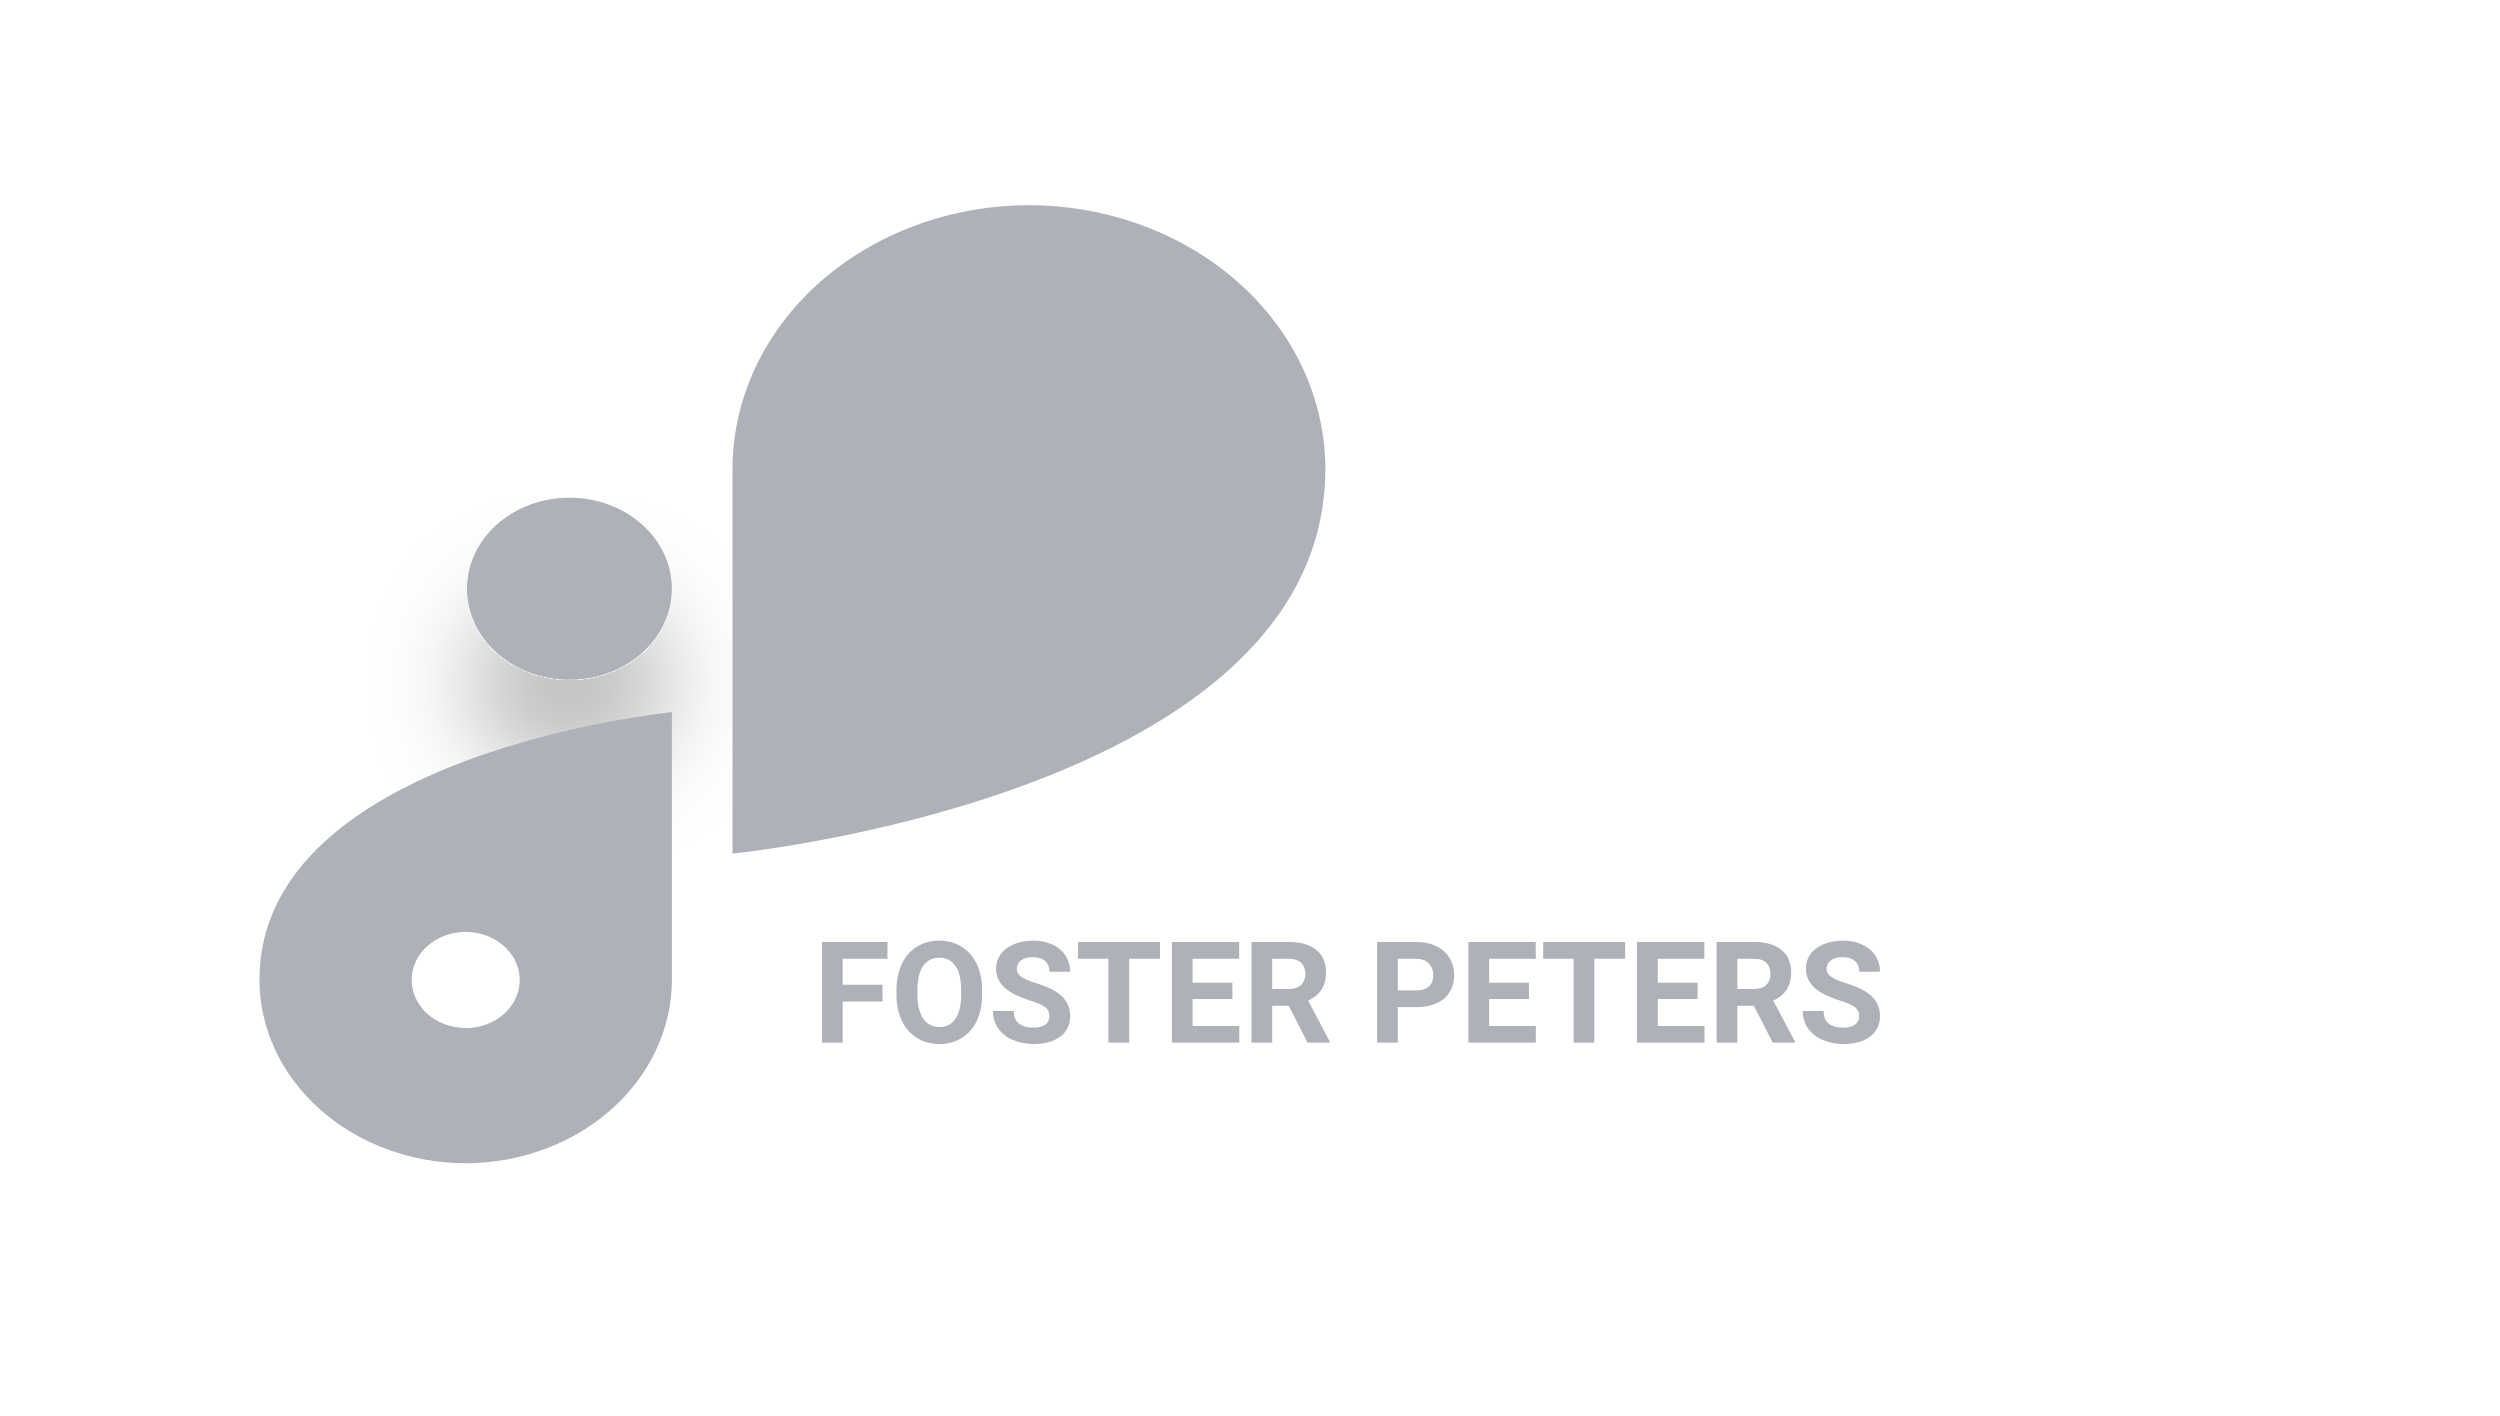
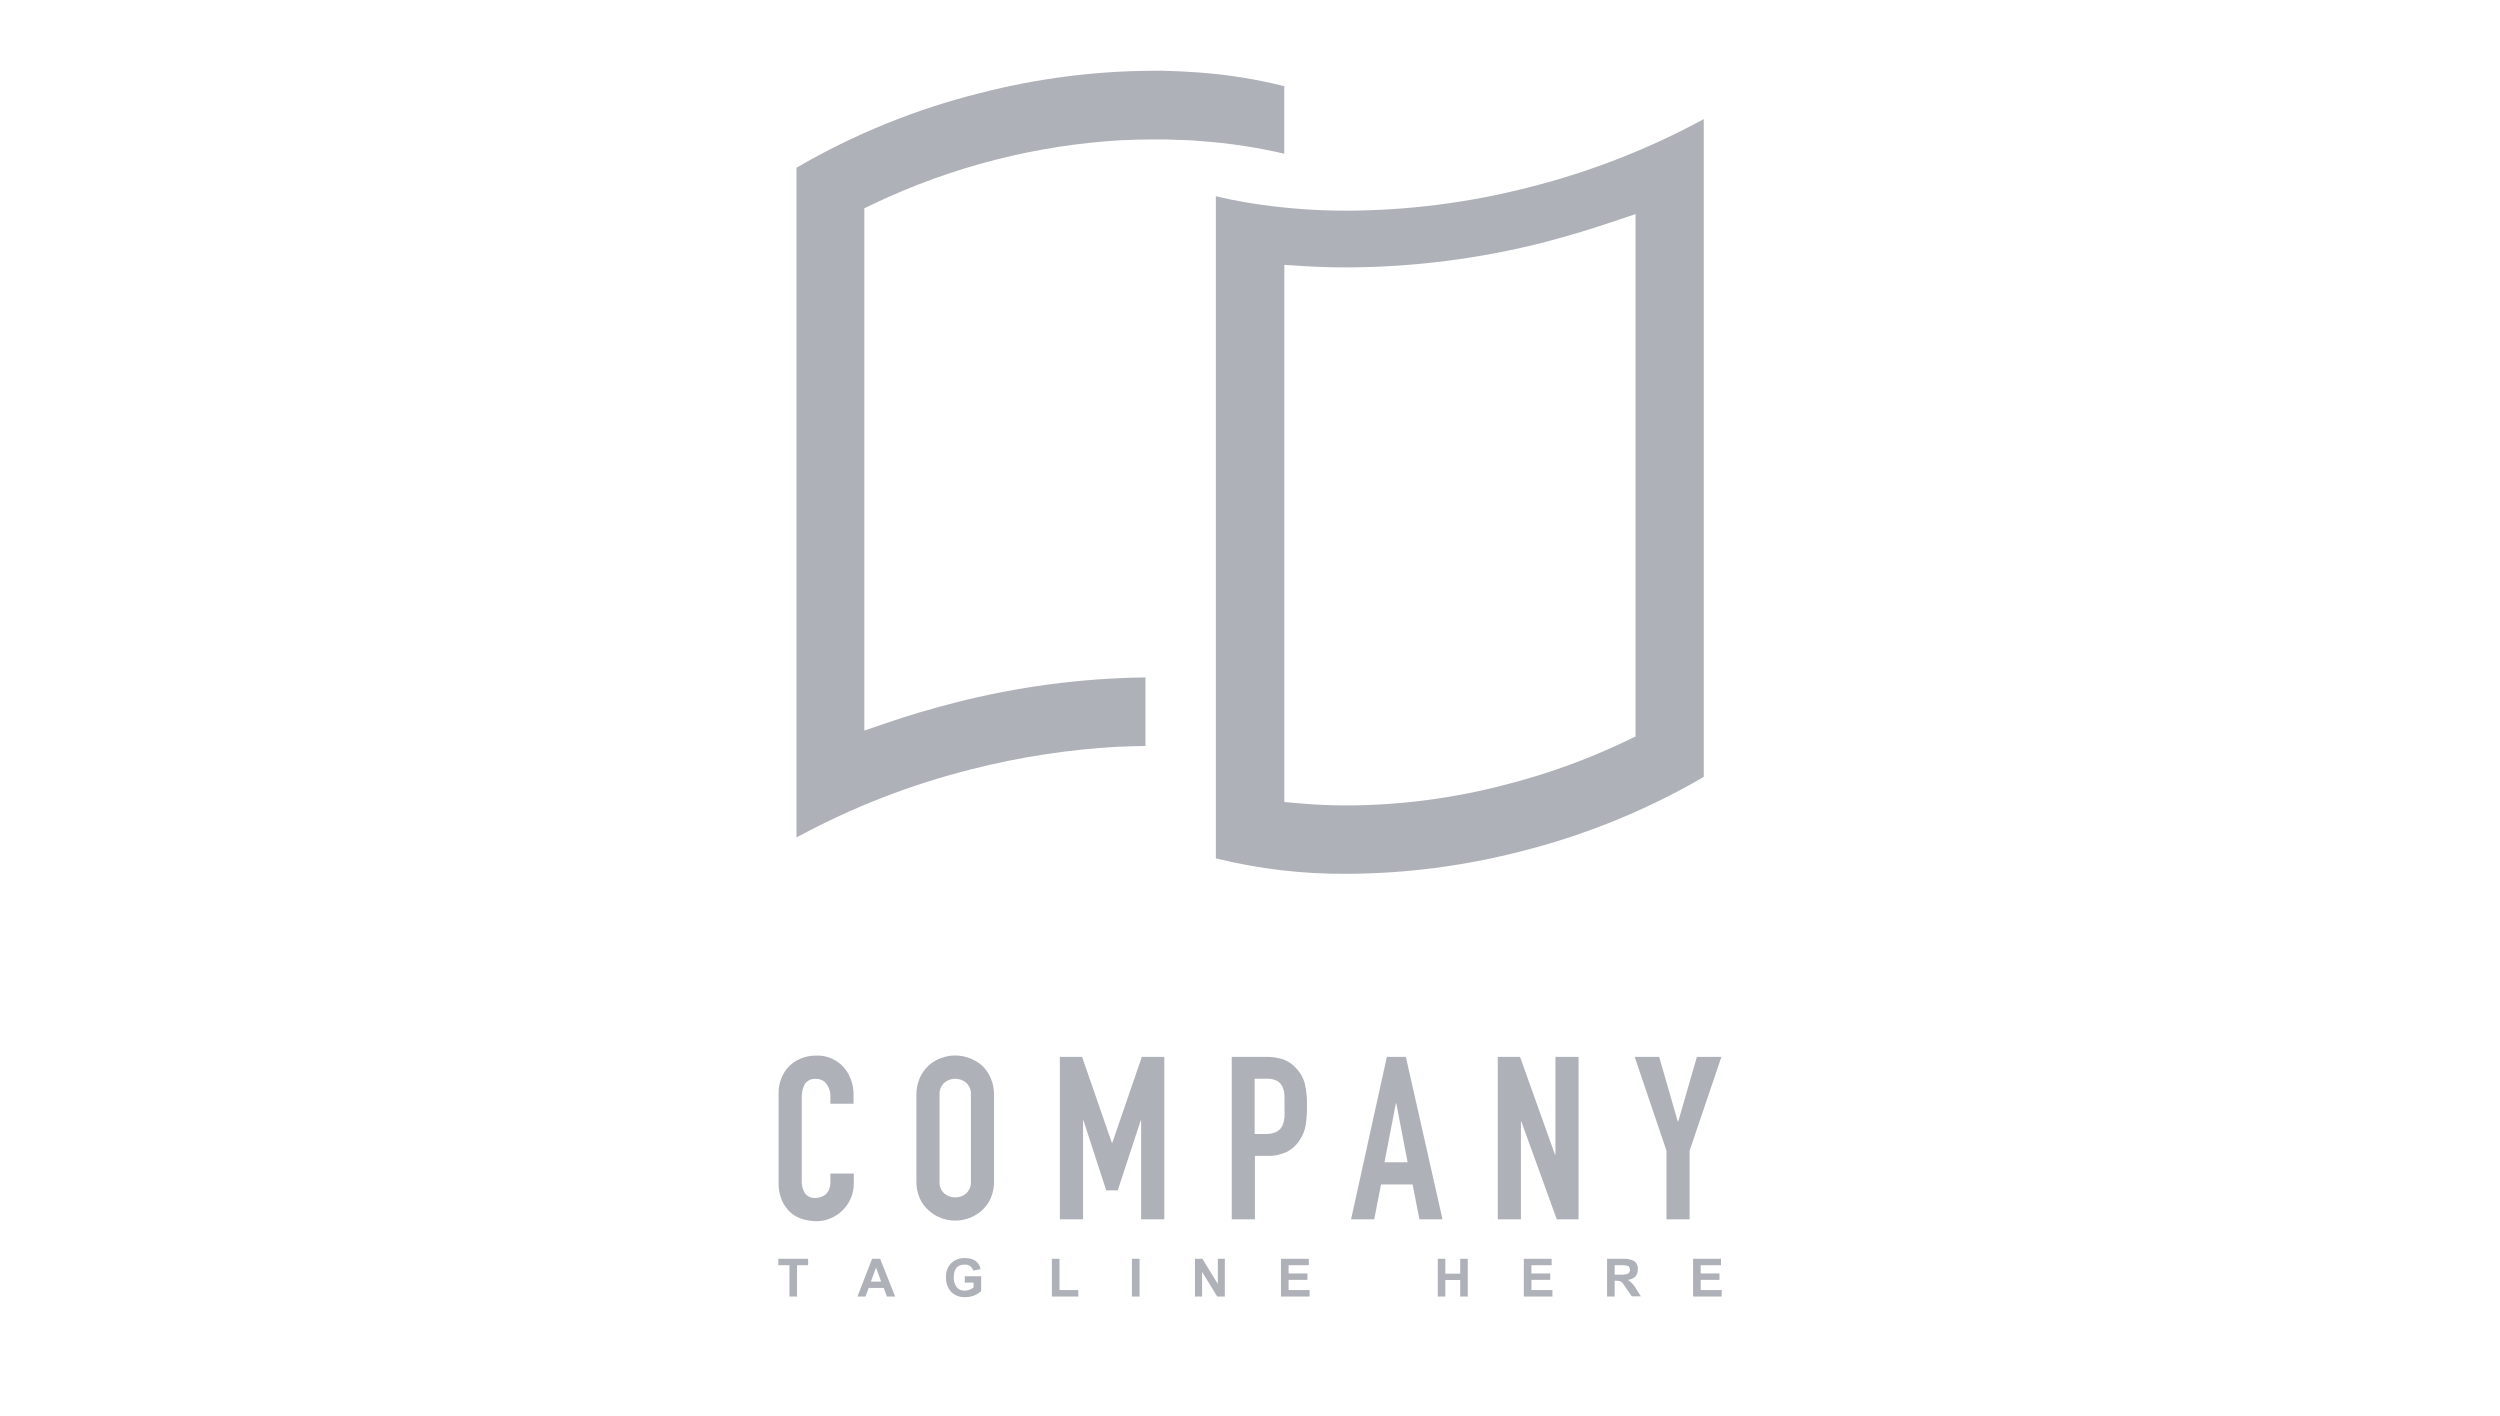
<svg xmlns="http://www.w3.org/2000/svg" width="106" height="60" fill="none">
-   <g filter="url(#a)">
-     <path d="M24.146 21.103h-.003c-2.398 0-4.342 1.727-4.342 3.858v.003c0 2.131 1.944 3.859 4.342 3.859h.003c2.398 0 4.342-1.728 4.342-3.859v-.002c0-2.132-1.944-3.86-4.342-3.86Z" fill="#AFB1B8" />
-   </g>
-   <path d="M56.195 19.87c-.007-2.96-1.333-5.798-3.688-7.891C50.153 9.886 46.96 8.707 43.63 8.7c-3.332.005-6.526 1.184-8.882 3.277-2.356 2.094-3.682 4.931-3.69 7.892v16.323s25.134-2.488 25.137-16.32v-.003ZM11 41.55c.006 2.06.93 4.033 2.568 5.49 1.638 1.456 3.859 2.277 6.176 2.283 2.317-.006 4.537-.827 6.176-2.283 1.638-1.456 2.562-3.429 2.568-5.488V30.194S11 31.927 11 41.55Zm8.744 2.034c-.453 0-.895-.119-1.272-.343a2.107 2.107 0 0 1-.843-.913 1.825 1.825 0 0 1-.13-1.175c.088-.395.306-.758.626-1.042.32-.285.728-.479 1.172-.557a2.558 2.558 0 0 1 1.323.115c.419.154.776.415 1.028.75s.386.728.386 1.13c.001.268-.057.534-.172.782a2.036 2.036 0 0 1-.496.662c-.212.19-.465.34-.744.443a2.539 2.539 0 0 1-.878.156v-.008ZM37.418 42.464H35.73v1.743h-.879V39.94h2.778v.712H35.73v1.102h1.688v.709Zm4.224-.293c0 .42-.074.788-.222 1.104-.149.317-.362.56-.64.733a1.755 1.755 0 0 1-.948.258c-.354 0-.67-.085-.947-.255a1.695 1.695 0 0 1-.644-.727 2.511 2.511 0 0 1-.231-1.09v-.21c0-.42.075-.79.225-1.108.152-.32.366-.566.642-.735.277-.172.593-.258.949-.258.355 0 .67.086.946.258.278.17.491.415.642.735.152.318.228.686.228 1.104v.19Zm-.89-.194c0-.447-.08-.787-.24-1.02a.783.783 0 0 0-.686-.348.782.782 0 0 0-.683.346c-.16.229-.241.564-.243 1.008v.208c0 .435.08.773.24 1.013.16.24.39.36.692.36a.775.775 0 0 0 .68-.345c.158-.232.238-.57.24-1.014v-.208Zm3.74 1.11a.447.447 0 0 0-.175-.38c-.117-.09-.328-.184-.633-.281a4.575 4.575 0 0 1-.723-.293c-.485-.262-.727-.615-.727-1.058 0-.23.064-.436.193-.615.131-.182.318-.323.56-.425.244-.101.518-.152.82-.152.305 0 .576.055.815.167.238.11.423.264.553.466.133.2.2.43.2.685h-.88c0-.195-.06-.347-.184-.454-.123-.11-.296-.164-.518-.164-.215 0-.382.046-.501.138a.426.426 0 0 0-.179.357c0 .139.07.255.208.349.14.093.347.181.618.263.5.15.864.337 1.093.56.228.222.343.5.343.832 0 .369-.14.66-.42.87-.279.209-.654.314-1.127.314-.328 0-.627-.06-.897-.18a1.438 1.438 0 0 1-.618-.494 1.27 1.27 0 0 1-.21-.727h.881c0 .47.281.706.844.706.209 0 .372-.042.49-.126a.418.418 0 0 0 .175-.357Zm4.691-2.434h-1.306v3.554h-.88v-3.554H45.71v-.712h3.474v.712Zm3.07 1.705h-1.687v1.143h1.98v.706h-2.859V39.94h2.854v.712h-1.975v1.017h1.688v.688Zm2.388.287h-.7v1.562h-.879V39.94h1.585c.504 0 .893.113 1.166.337.274.225.41.542.41.952 0 .291-.063.535-.19.73a1.282 1.282 0 0 1-.571.463l.922 1.743v.04h-.943l-.8-1.56Zm-.7-.712h.71c.22 0 .39-.055.512-.166a.607.607 0 0 0 .181-.466c0-.202-.057-.36-.172-.475-.114-.115-.288-.173-.525-.173h-.706v1.28Zm5.326.771v1.503h-.879V39.94h1.664c.32 0 .602.059.844.176.244.117.432.284.563.501.13.215.196.46.196.735 0 .418-.144.748-.43.99-.286.24-.681.361-1.187.361h-.77Zm0-.712h.785c.233 0 .41-.055.53-.164.124-.11.185-.266.185-.469a.704.704 0 0 0-.184-.507c-.123-.128-.293-.195-.51-.199h-.806v1.34Zm5.56.366H63.14v1.143h1.98v.706h-2.859V39.94h2.854v.712H63.14v1.017h1.688v.688Zm4.079-1.705h-1.307v3.554h-.879v-3.554h-1.289v-.712h3.475v.712Zm3.07 1.705H70.29v1.143h1.98v.706h-2.86V39.94h2.854v.712H70.29v1.017h1.687v.688Zm2.388.287h-.7v1.562h-.88V39.94h1.586c.504 0 .892.113 1.166.337.273.225.41.542.41.952 0 .291-.064.535-.19.73a1.283 1.283 0 0 1-.572.463l.923 1.743v.04h-.943l-.8-1.56Zm-.7-.712h.709c.22 0 .391-.055.512-.166a.607.607 0 0 0 .182-.466c0-.202-.057-.36-.173-.475-.113-.115-.288-.173-.524-.173h-.706v1.28Zm5.165 1.155a.447.447 0 0 0-.176-.381c-.117-.09-.328-.184-.633-.281a4.57 4.57 0 0 1-.723-.293c-.485-.262-.727-.615-.727-1.058 0-.23.065-.436.193-.615.131-.182.318-.323.56-.425.244-.101.518-.152.82-.152.305 0 .576.055.815.167.238.11.423.264.553.466.133.2.2.43.2.685h-.88c0-.195-.06-.347-.184-.454-.123-.11-.296-.164-.518-.164-.215 0-.382.046-.501.138a.426.426 0 0 0-.18.357c0 .139.07.255.209.349.14.093.347.181.618.263.5.15.864.337 1.093.56.228.222.343.5.343.832 0 .369-.14.66-.42.87-.279.209-.655.314-1.127.314-.328 0-.627-.06-.897-.18a1.438 1.438 0 0 1-.618-.494 1.27 1.27 0 0 1-.21-.727h.881c0 .47.281.706.844.706.209 0 .372-.042.489-.126a.418.418 0 0 0 .176-.357Z" fill="#AFB1B8" />
-   <defs>
-     <filter id="a" x="15.801" y="21.103" width="16.687" height="15.72" filterUnits="userSpaceOnUse" color-interpolation-filters="sRGB">
-       <feFlood flood-opacity="0" result="BackgroundImageFix" />
-       <feColorMatrix in="SourceAlpha" values="0 0 0 0 0 0 0 0 0 0 0 0 0 0 0 0 0 0 127 0" result="hardAlpha" />
-       <feOffset dy="4" />
-       <feGaussianBlur stdDeviation="2" />
-       <feComposite in2="hardAlpha" operator="out" />
-       <feColorMatrix values="0 0 0 0 0 0 0 0 0 0 0 0 0 0 0 0 0 0 0.25 0" />
-       <feBlend in2="BackgroundImageFix" result="effect1_dropShadow_73601:11" />
-       <feBlend in="SourceGraphic" in2="effect1_dropShadow_73601:11" result="shape" />
-     </filter>
-   </defs>
+   <path fill-rule="evenodd" clip-rule="evenodd" d="M50.114 5.935h-.137c-.21-.013-.42-.018-.63-.023h-.455c-.397 0-.802.01-1.204.03a.625.625 0 0 0-.091 0A28.275 28.275 0 0 0 37.08 8.625l-.432.208v22.142l1.012-.344c.888-.305 1.834-.58 2.813-.834a34.329 34.329 0 0 1 8.095-1.075v2.909c-.362.002-.713.012-1.065.03h-.084a32.36 32.36 0 0 0-6.228.956 31.635 31.635 0 0 0-7.42 2.892V7.112a29.727 29.727 0 0 1 7.785-3.166A29.793 29.793 0 0 1 48.892 3h.427c.511.013 1.01.036 1.478.071 1.233.087 2.456.282 3.655.583v2.863a22.623 22.623 0 0 0-3.541-.534l-.073-.006c-.247-.021-.494-.042-.724-.042Zm5.039 2.926c.635.049 1.293.072 1.958.072a31.467 31.467 0 0 0 7.713-.99A31.777 31.777 0 0 0 72.24 5.05v27.89a29.815 29.815 0 0 1-7.786 3.166 29.943 29.943 0 0 1-7.337.944 22.405 22.405 0 0 1-5.565-.656V8.322c.43.1.873.191 1.323.267.739.125 1.518.216 2.277.272Zm14.194.217-1.012.34c-.93.313-1.87.593-2.813.842a34.263 34.263 0 0 1-8.406 1.078c-.66 0-1.267-.018-1.854-.056l-.807-.053V34.006l.693.06c.642.057 1.305.085 1.973.085a26.884 26.884 0 0 0 6.62-.857 27.764 27.764 0 0 0 5.174-1.86l.432-.208V9.078Z" fill="#AFB1B8" />
+   <path d="M35.737 45.212a1.491 1.491 0 0 0-1.126-.455 1.672 1.672 0 0 0-.65.122 1.464 1.464 0 0 0-.832.842c-.08.2-.119.413-.116.628v3.794c-.01.267.042.533.149.778.09.195.219.368.38.509.151.127.329.22.52.27.185.051.376.078.567.078.211.002.42-.043.612-.132a1.6 1.6 0 0 0 .96-1.465v-.424h-.993v.338a.88.88 0 0 1-.058.338.608.608 0 0 1-.144.214.697.697 0 0 1-.415.145.503.503 0 0 1-.465-.204.898.898 0 0 1-.132-.508v-3.538c-.006-.196.036-.39.122-.567a.507.507 0 0 1 .485-.229.527.527 0 0 1 .443.214.806.806 0 0 1 .164.509v.328h.982v-.387a1.79 1.79 0 0 0-.121-.664 1.56 1.56 0 0 0-.332-.534ZM41.629 45.17a1.765 1.765 0 0 0-1.128-.418c-.202 0-.403.037-.592.107A1.56 1.56 0 0 0 39 45.7c-.1.231-.15.482-.145.735v3.638c-.007.256.043.51.145.745.09.196.22.37.384.509.152.14.33.25.524.32.19.07.39.106.592.107a1.714 1.714 0 0 0 1.128-.427c.158-.142.285-.315.374-.509.102-.234.151-.489.145-.745v-3.639a1.77 1.77 0 0 0-.145-.734 1.641 1.641 0 0 0-.374-.532Zm-.463 4.904a.656.656 0 0 1-.197.527.727.727 0 0 1-.934 0 .65.65 0 0 1-.197-.527v-3.639a.653.653 0 0 1 .197-.526.726.726 0 0 1 .934 0 .652.652 0 0 1 .197.526v3.64ZM49.367 51.7v-6.89h-.953l-1.253 3.647h-.017l-1.263-3.646h-.943v6.888h.984v-4.19h.018l.963 2.962h.491l.971-2.962h.018v4.19h.984ZM54.958 45.294c-.151-.17-.343-.3-.556-.377a2.184 2.184 0 0 0-.714-.107h-1.462v6.89h.982v-2.691h.505c.307.014.611-.051.886-.188a1.43 1.43 0 0 0 .539-.527c.113-.183.19-.387.225-.6a4.9 4.9 0 0 0 .053-.783c.01-.33-.023-.662-.096-.984a1.466 1.466 0 0 0-.362-.633Zm-.506 2.1a.867.867 0 0 1-.091.359.552.552 0 0 1-.253.241 1.006 1.006 0 0 1-.463.087h-.448v-2.342h.506a.942.942 0 0 1 .443.086.556.556 0 0 1 .23.254c.054.121.083.252.086.384v.458c0 .16.01.326 0 .473h-.01ZM59.608 44.81h-.805l-1.518 6.89h.982l.288-1.48h1.339l.288 1.48h.981l-1.555-6.89Zm-.906 4.471.483-2.497h.018l.48 2.497h-.981ZM65.95 48.96h-.018l-1.482-4.15h-.944v6.89h.981v-4.143h.02l1.5 4.142h.924v-6.888h-.981v4.15ZM71.948 44.81l-.79 2.74h-.02l-.79-2.74H69.31l1.348 3.978v2.911h.982v-2.911l1.348-3.977h-1.04ZM33 53.645h.473v1.327h.321v-1.328h.47v-.272H33v.273ZM36.977 53.372l-.62 1.6h.341l.132-.364h.638l.136.364h.35l-.636-1.6h-.341Zm-.05.967.217-.593.217.593h-.435ZM40.908 54.382h.37v.206a.613.613 0 0 1-.38.135.404.404 0 0 1-.34-.153.67.67 0 0 1-.118-.417c0-.356.154-.534.46-.534a.337.337 0 0 1 .362.255l.316-.062c-.068-.312-.293-.47-.678-.47a.804.804 0 0 0-.559.206.78.78 0 0 0-.23.615.872.872 0 0 0 .205.6.776.776 0 0 0 .607.235.96.96 0 0 0 .678-.255v-.63h-.693v.27ZM44.923 53.372h-.324v1.6h1.12V54.7h-.796v-1.328ZM48.318 53.372h-.324v1.6h.324v-1.6ZM51.636 54.44l-.655-1.068h-.313v1.6h.3v-1.045l.643 1.045h.322v-1.6h-.297v1.069ZM54.637 54.267h.797v-.272h-.797v-.35h.857v-.273h-1.181v1.6h1.214V54.7h-.89v-.433ZM61.912 54.003h-.63v-.63h-.32v1.599h.32v-.7h.63v.7h.322v-1.6h-.322v.631ZM64.93 54.267h.8v-.272h-.8v-.35h.86v-.273H64.61v1.6h1.212V54.7h-.89v-.433ZM69.023 54.268c.279-.044.42-.191.42-.445a.383.383 0 0 0-.157-.356.904.904 0 0 0-.468-.094h-.678v1.599h.322v-.669h.063a.431.431 0 0 1 .2.036c.047.029.086.069.114.117l.349.508h.384l-.195-.312a1.115 1.115 0 0 0-.354-.384Zm-.324-.222h-.237v-.401h.253a.84.84 0 0 1 .326.038.21.21 0 0 1-.015.325.913.913 0 0 1-.327.038ZM72.11 54.267h.796v-.272h-.796v-.35h.86v-.273h-1.184v1.6H73V54.7h-.89v-.433Z" fill="#AFB1B8" />
</svg>
